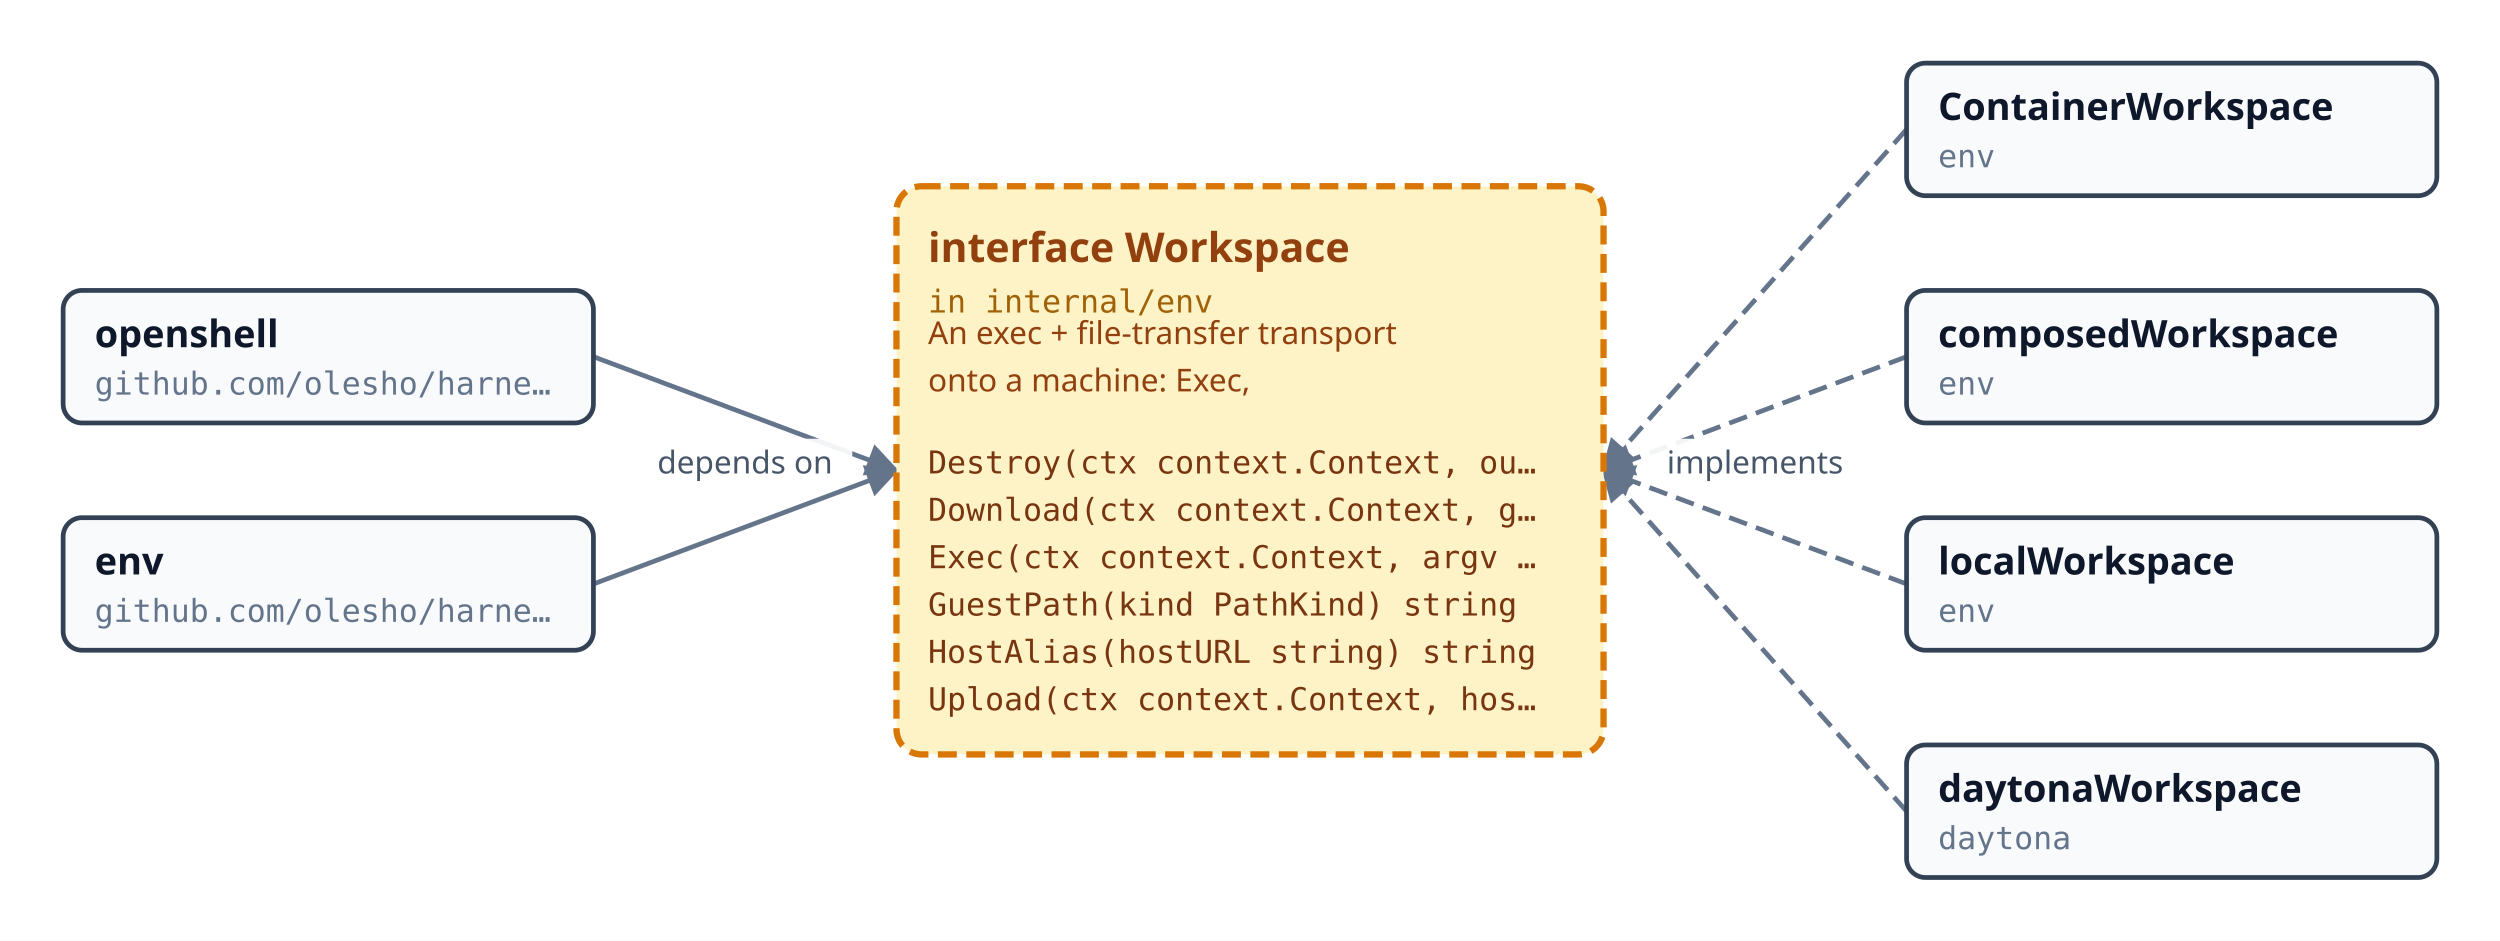
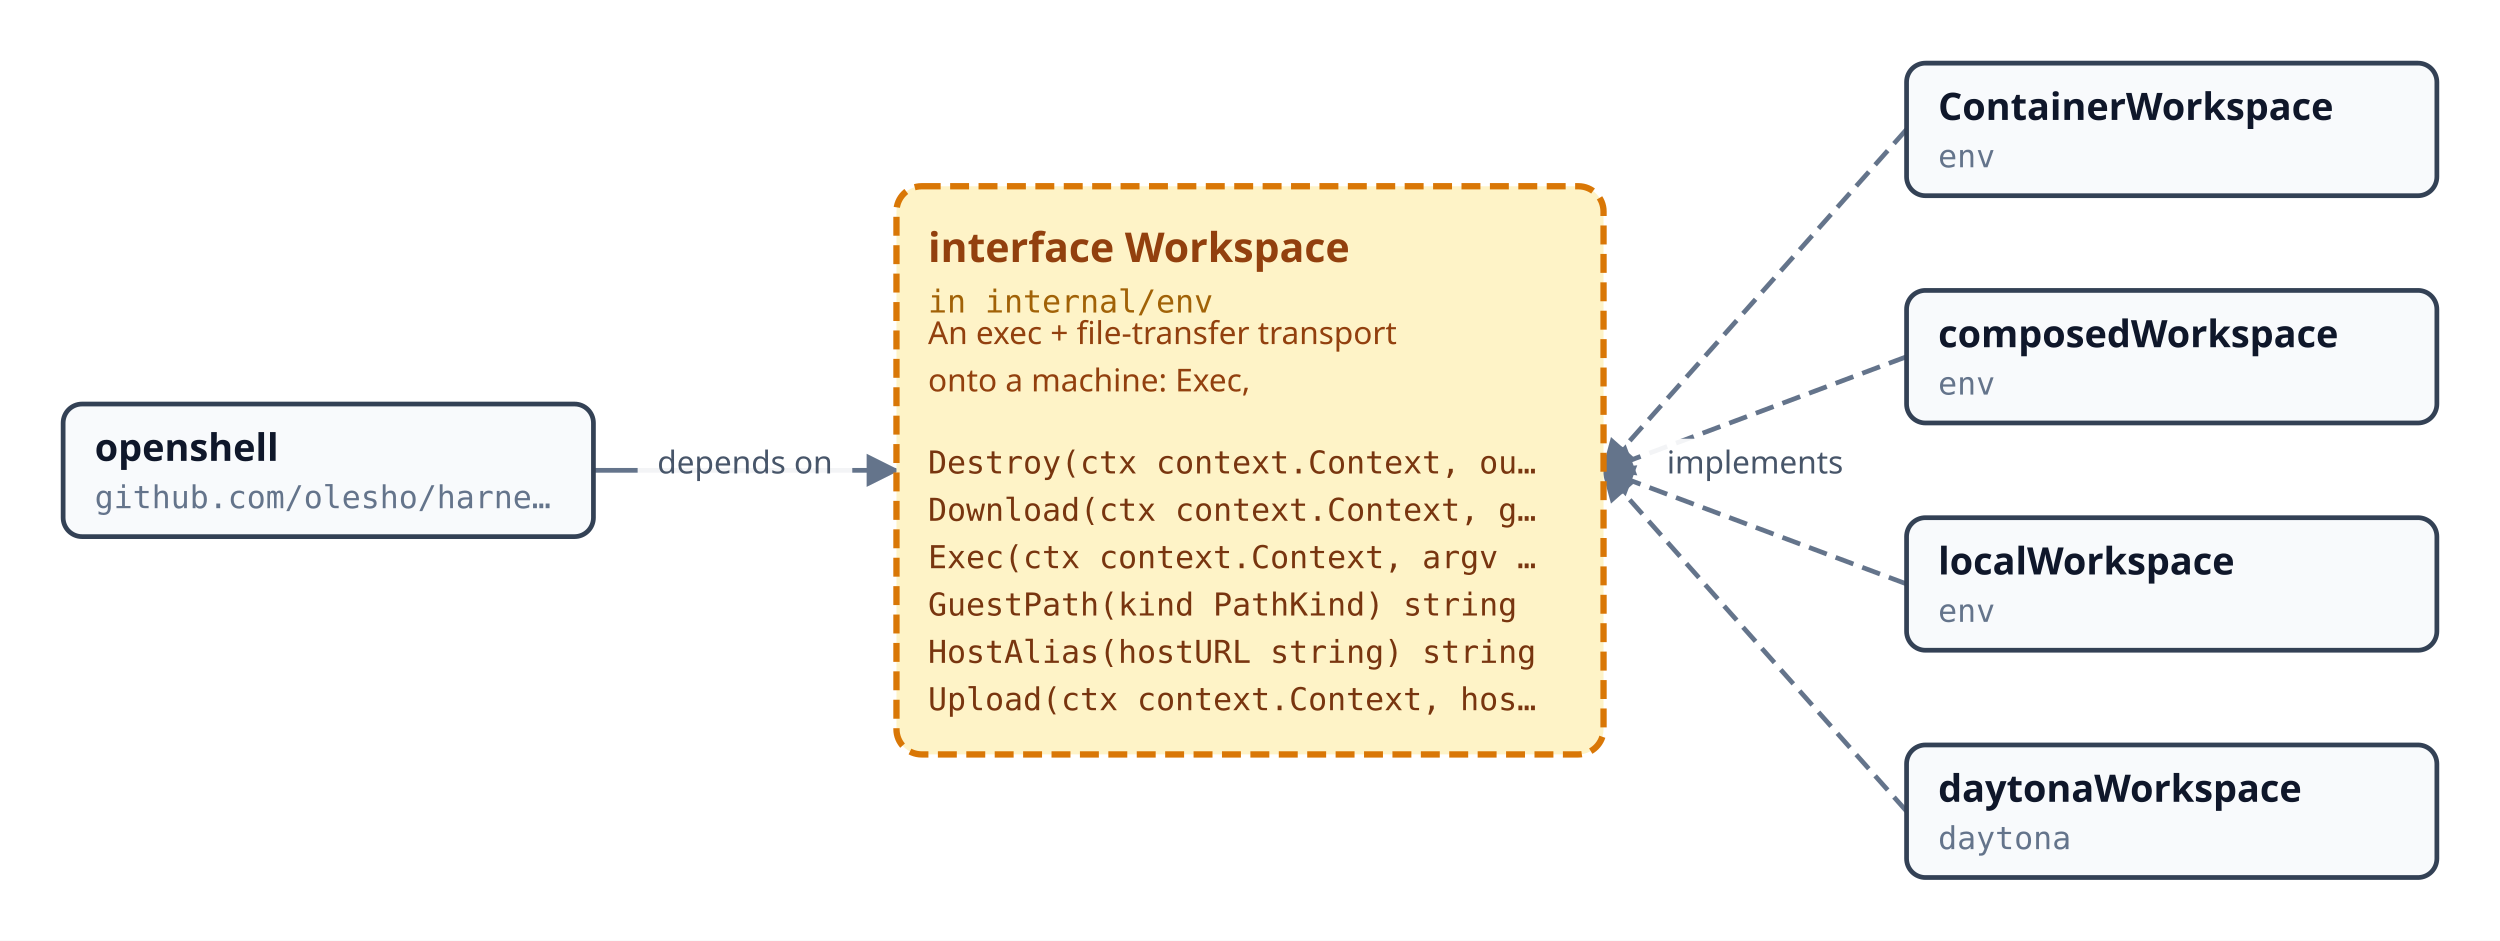
<svg xmlns="http://www.w3.org/2000/svg" width="792" height="298" viewBox="0 0 792 298" font-family="ui-sans-serif, system-ui, sans-serif">
  <defs>
    <marker id="arrow" viewBox="0 0 10 10" refX="9" refY="5" markerWidth="7" markerHeight="7" orient="auto-start-reverse">
      <path d="M0,0 L10,5 L0,10 z" fill="#64748b" />
    </marker>
  </defs>
  <rect width="100%" height="100%" fill="#ffffff" />
-   <line x1="188" y1="113" x2="284" y2="149" stroke="#64748b" stroke-width="1.5" marker-end="url(#arrow)" />
-   <g transform="translate(20,92)">
+   <line x1="188" y1="149" x2="284" y2="149" stroke="#64748b" stroke-width="1.5" marker-end="url(#arrow)" />
+   <g transform="translate(20,128)">
    <rect width="168" height="42" rx="6" fill="#f8fafc" stroke="#334155" stroke-width="1.5" />
    <text x="10" y="18" font-size="12" font-weight="700" fill="#0f172a">openshell</text>
-     <text x="10" y="33" font-size="10" font-family="ui-monospace, monospace" fill="#64748b">github.com/olesho/harne…</text>
-   </g>
-   <line x1="188" y1="185" x2="284" y2="149" stroke="#64748b" stroke-width="1.5" marker-end="url(#arrow)" />
-   <g transform="translate(20,164)">
-     <rect width="168" height="42" rx="6" fill="#f8fafc" stroke="#334155" stroke-width="1.5" />
-     <text x="10" y="18" font-size="12" font-weight="700" fill="#0f172a">env</text>
    <text x="10" y="33" font-size="10" font-family="ui-monospace, monospace" fill="#64748b">github.com/olesho/harne…</text>
  </g>
  <rect x="202" y="139" width="68" height="15" rx="3" fill="#ffffff" opacity="0.92" />
  <text x="236" y="150" font-size="10" fill="#475569" text-anchor="middle">depends on</text>
  <line x1="604" y1="41" x2="508" y2="149" stroke="#64748b" stroke-width="1.5" stroke-dasharray="6 3" marker-end="url(#arrow)" />
  <g transform="translate(604,20)">
    <rect width="168" height="42" rx="6" fill="#f8fafc" stroke="#334155" stroke-width="1.5" />
    <text x="10" y="18" font-size="12" font-weight="700" fill="#0f172a">ContainerWorkspace</text>
    <text x="10" y="33" font-size="10" font-family="ui-monospace, monospace" fill="#64748b">env</text>
  </g>
  <line x1="604" y1="113" x2="508" y2="149" stroke="#64748b" stroke-width="1.5" stroke-dasharray="6 3" marker-end="url(#arrow)" />
  <g transform="translate(604,92)">
    <rect width="168" height="42" rx="6" fill="#f8fafc" stroke="#334155" stroke-width="1.5" />
    <text x="10" y="18" font-size="12" font-weight="700" fill="#0f172a">composedWorkspace</text>
    <text x="10" y="33" font-size="10" font-family="ui-monospace, monospace" fill="#64748b">env</text>
  </g>
  <line x1="604" y1="185" x2="508" y2="149" stroke="#64748b" stroke-width="1.5" stroke-dasharray="6 3" marker-end="url(#arrow)" />
  <g transform="translate(604,164)">
    <rect width="168" height="42" rx="6" fill="#f8fafc" stroke="#334155" stroke-width="1.5" />
    <text x="10" y="18" font-size="12" font-weight="700" fill="#0f172a">localWorkspace</text>
    <text x="10" y="33" font-size="10" font-family="ui-monospace, monospace" fill="#64748b">env</text>
  </g>
  <line x1="604" y1="257" x2="508" y2="149" stroke="#64748b" stroke-width="1.5" stroke-dasharray="6 3" marker-end="url(#arrow)" />
  <g transform="translate(604,236)">
    <rect width="168" height="42" rx="6" fill="#f8fafc" stroke="#334155" stroke-width="1.5" />
    <text x="10" y="18" font-size="12" font-weight="700" fill="#0f172a">daytonaWorkspace</text>
    <text x="10" y="33" font-size="10" font-family="ui-monospace, monospace" fill="#64748b">daytona</text>
  </g>
  <rect x="522" y="139" width="68" height="15" rx="3" fill="#ffffff" opacity="0.92" />
  <text x="556" y="150" font-size="10" fill="#475569" text-anchor="middle">implements</text>
  <g transform="translate(284,59)">
    <rect width="224" height="180" rx="8" fill="#fef3c7" stroke="#d97706" stroke-width="2" stroke-dasharray="6 3" />
    <text x="10" y="24" font-size="13" font-weight="700" fill="#92400e">interface Workspace</text>
    <text x="10" y="40" font-size="10" font-family="ui-monospace, monospace" fill="#a16207">in internal/env</text>
    <text x="10" y="50" font-size="10" fill="#92400e">An exec + file-transfer transport</text>
    <text x="10" y="65" font-size="10" fill="#92400e">onto a machine: Exec,</text>
    <text x="10" y="91" font-size="10" font-family="ui-monospace, monospace" fill="#78350f">Destroy(ctx context.Context, ou…</text>
    <text x="10" y="106" font-size="10" font-family="ui-monospace, monospace" fill="#78350f">Download(ctx context.Context, g…</text>
    <text x="10" y="121" font-size="10" font-family="ui-monospace, monospace" fill="#78350f">Exec(ctx context.Context, argv …</text>
    <text x="10" y="136" font-size="10" font-family="ui-monospace, monospace" fill="#78350f">GuestPath(kind PathKind) string</text>
    <text x="10" y="151" font-size="10" font-family="ui-monospace, monospace" fill="#78350f">HostAlias(hostURL string) string</text>
    <text x="10" y="166" font-size="10" font-family="ui-monospace, monospace" fill="#78350f">Upload(ctx context.Context, hos…</text>
  </g>
</svg>
